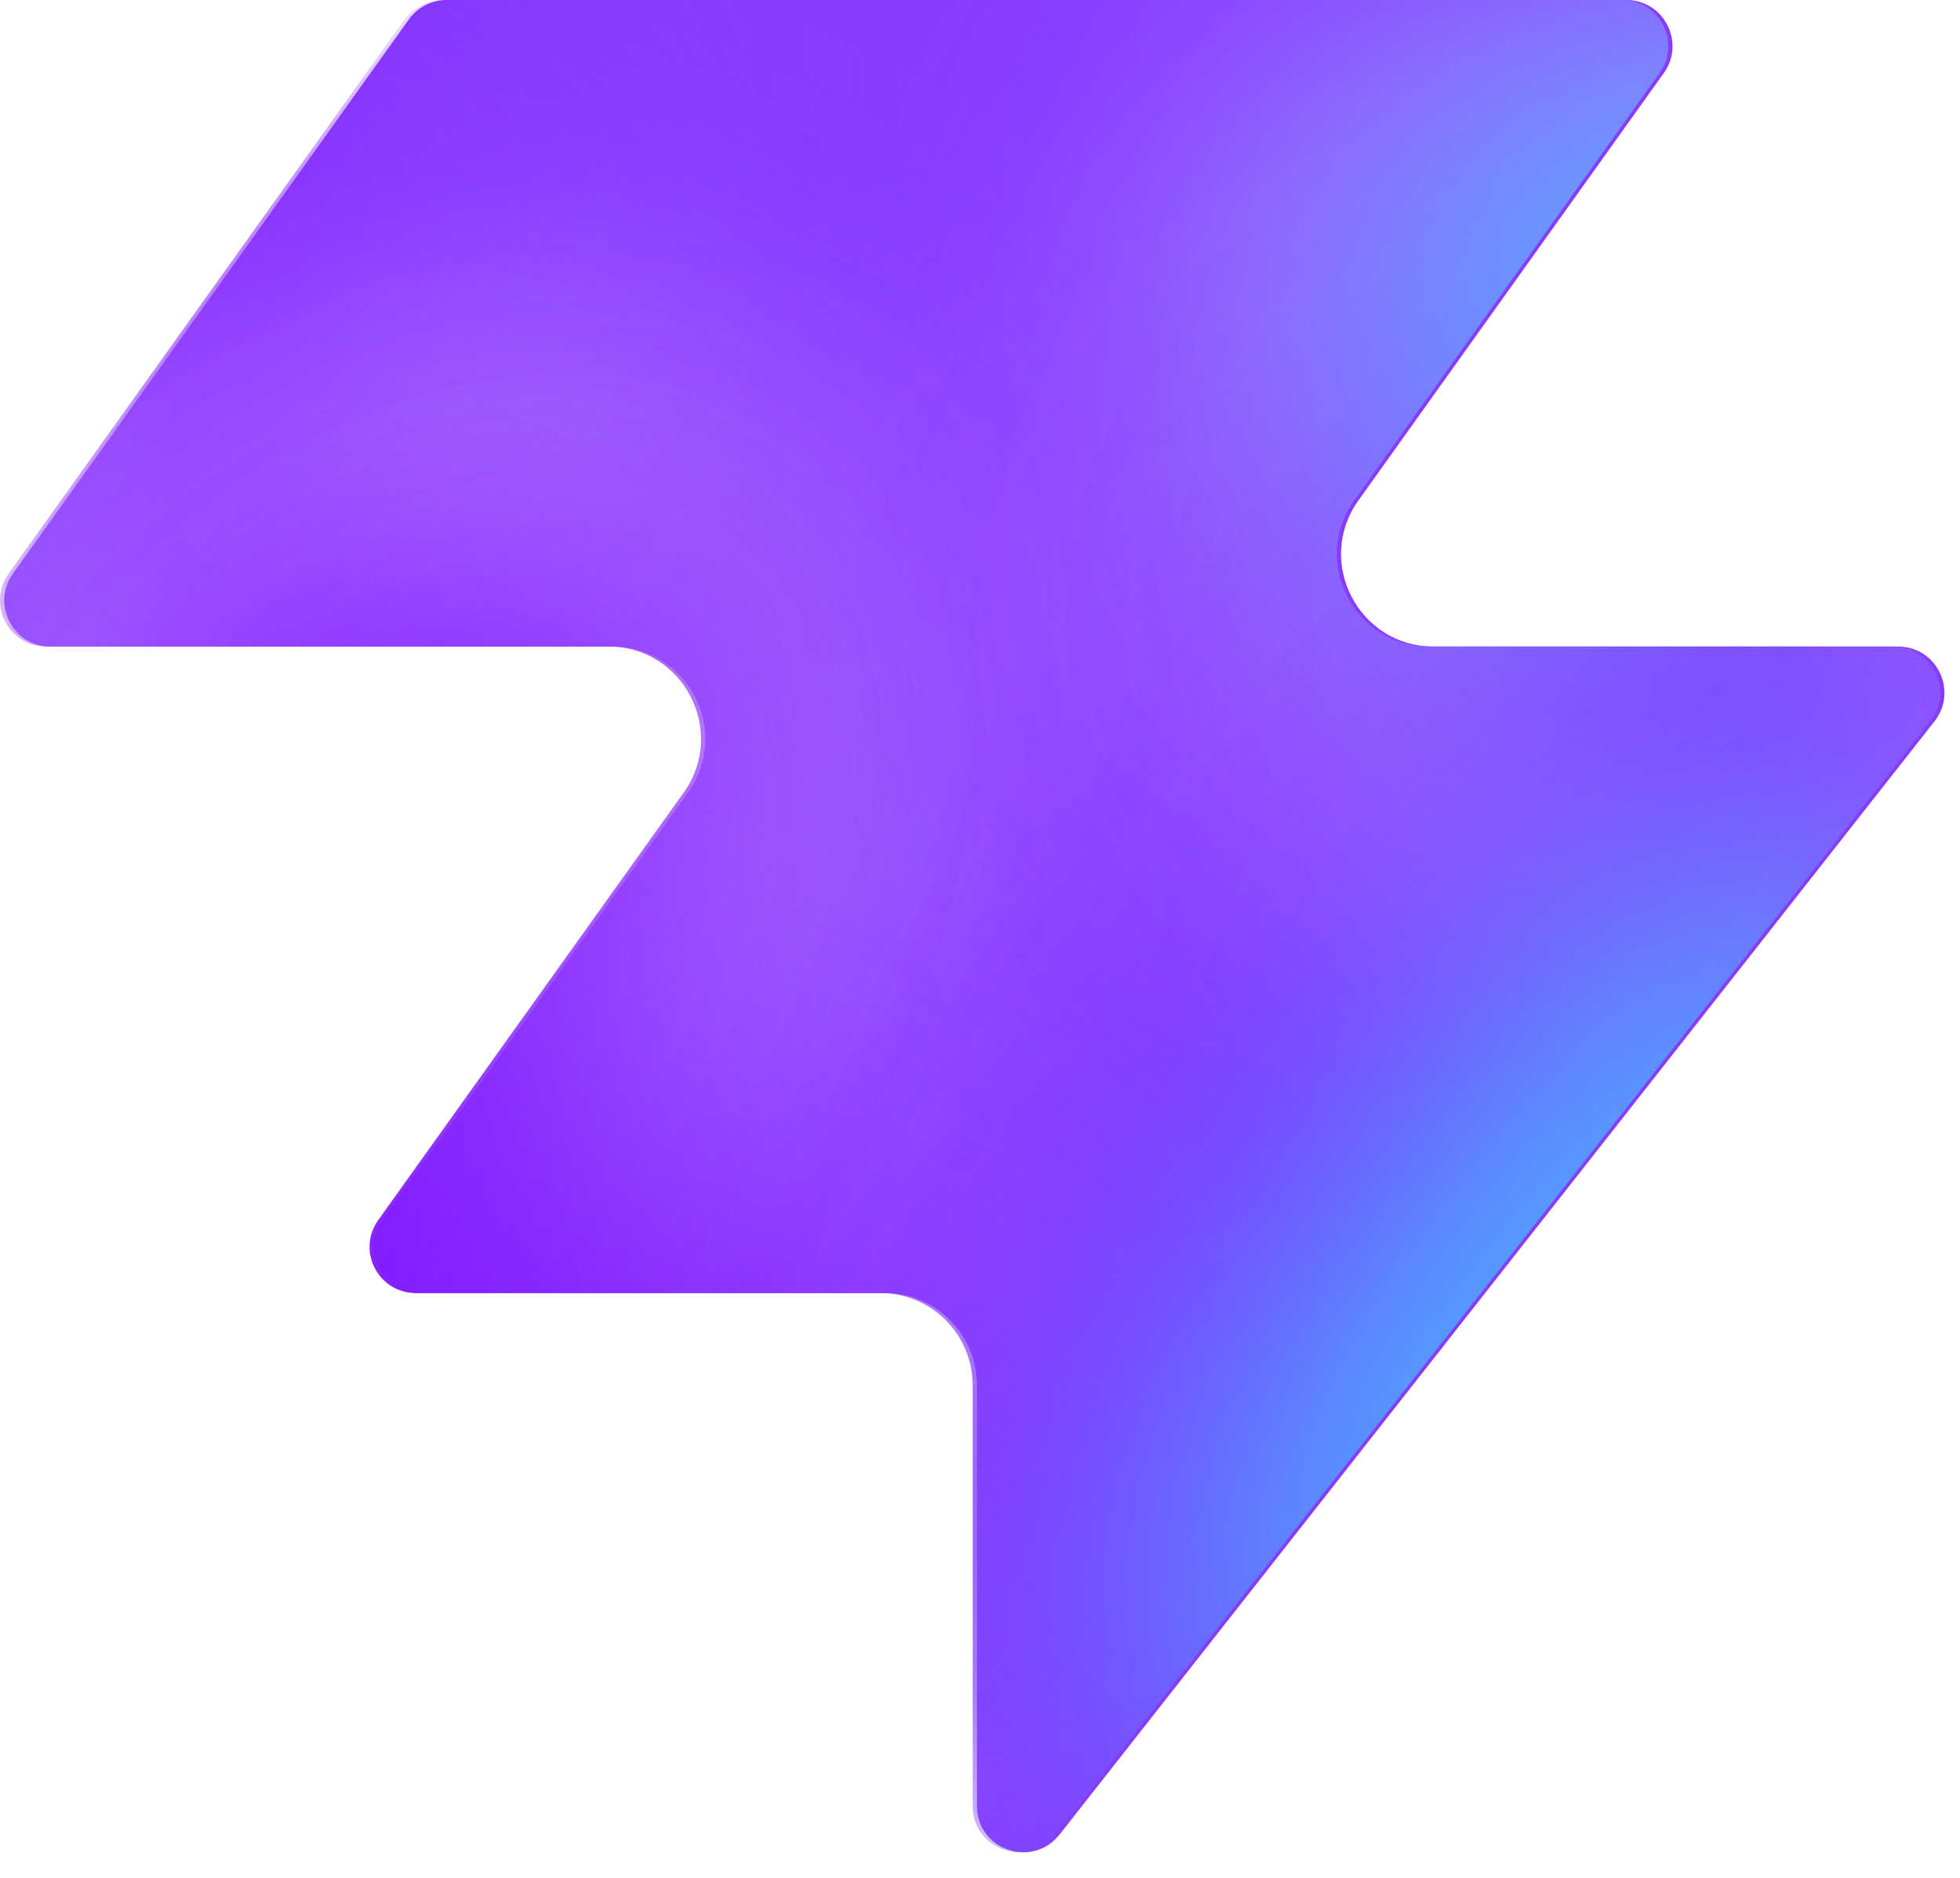
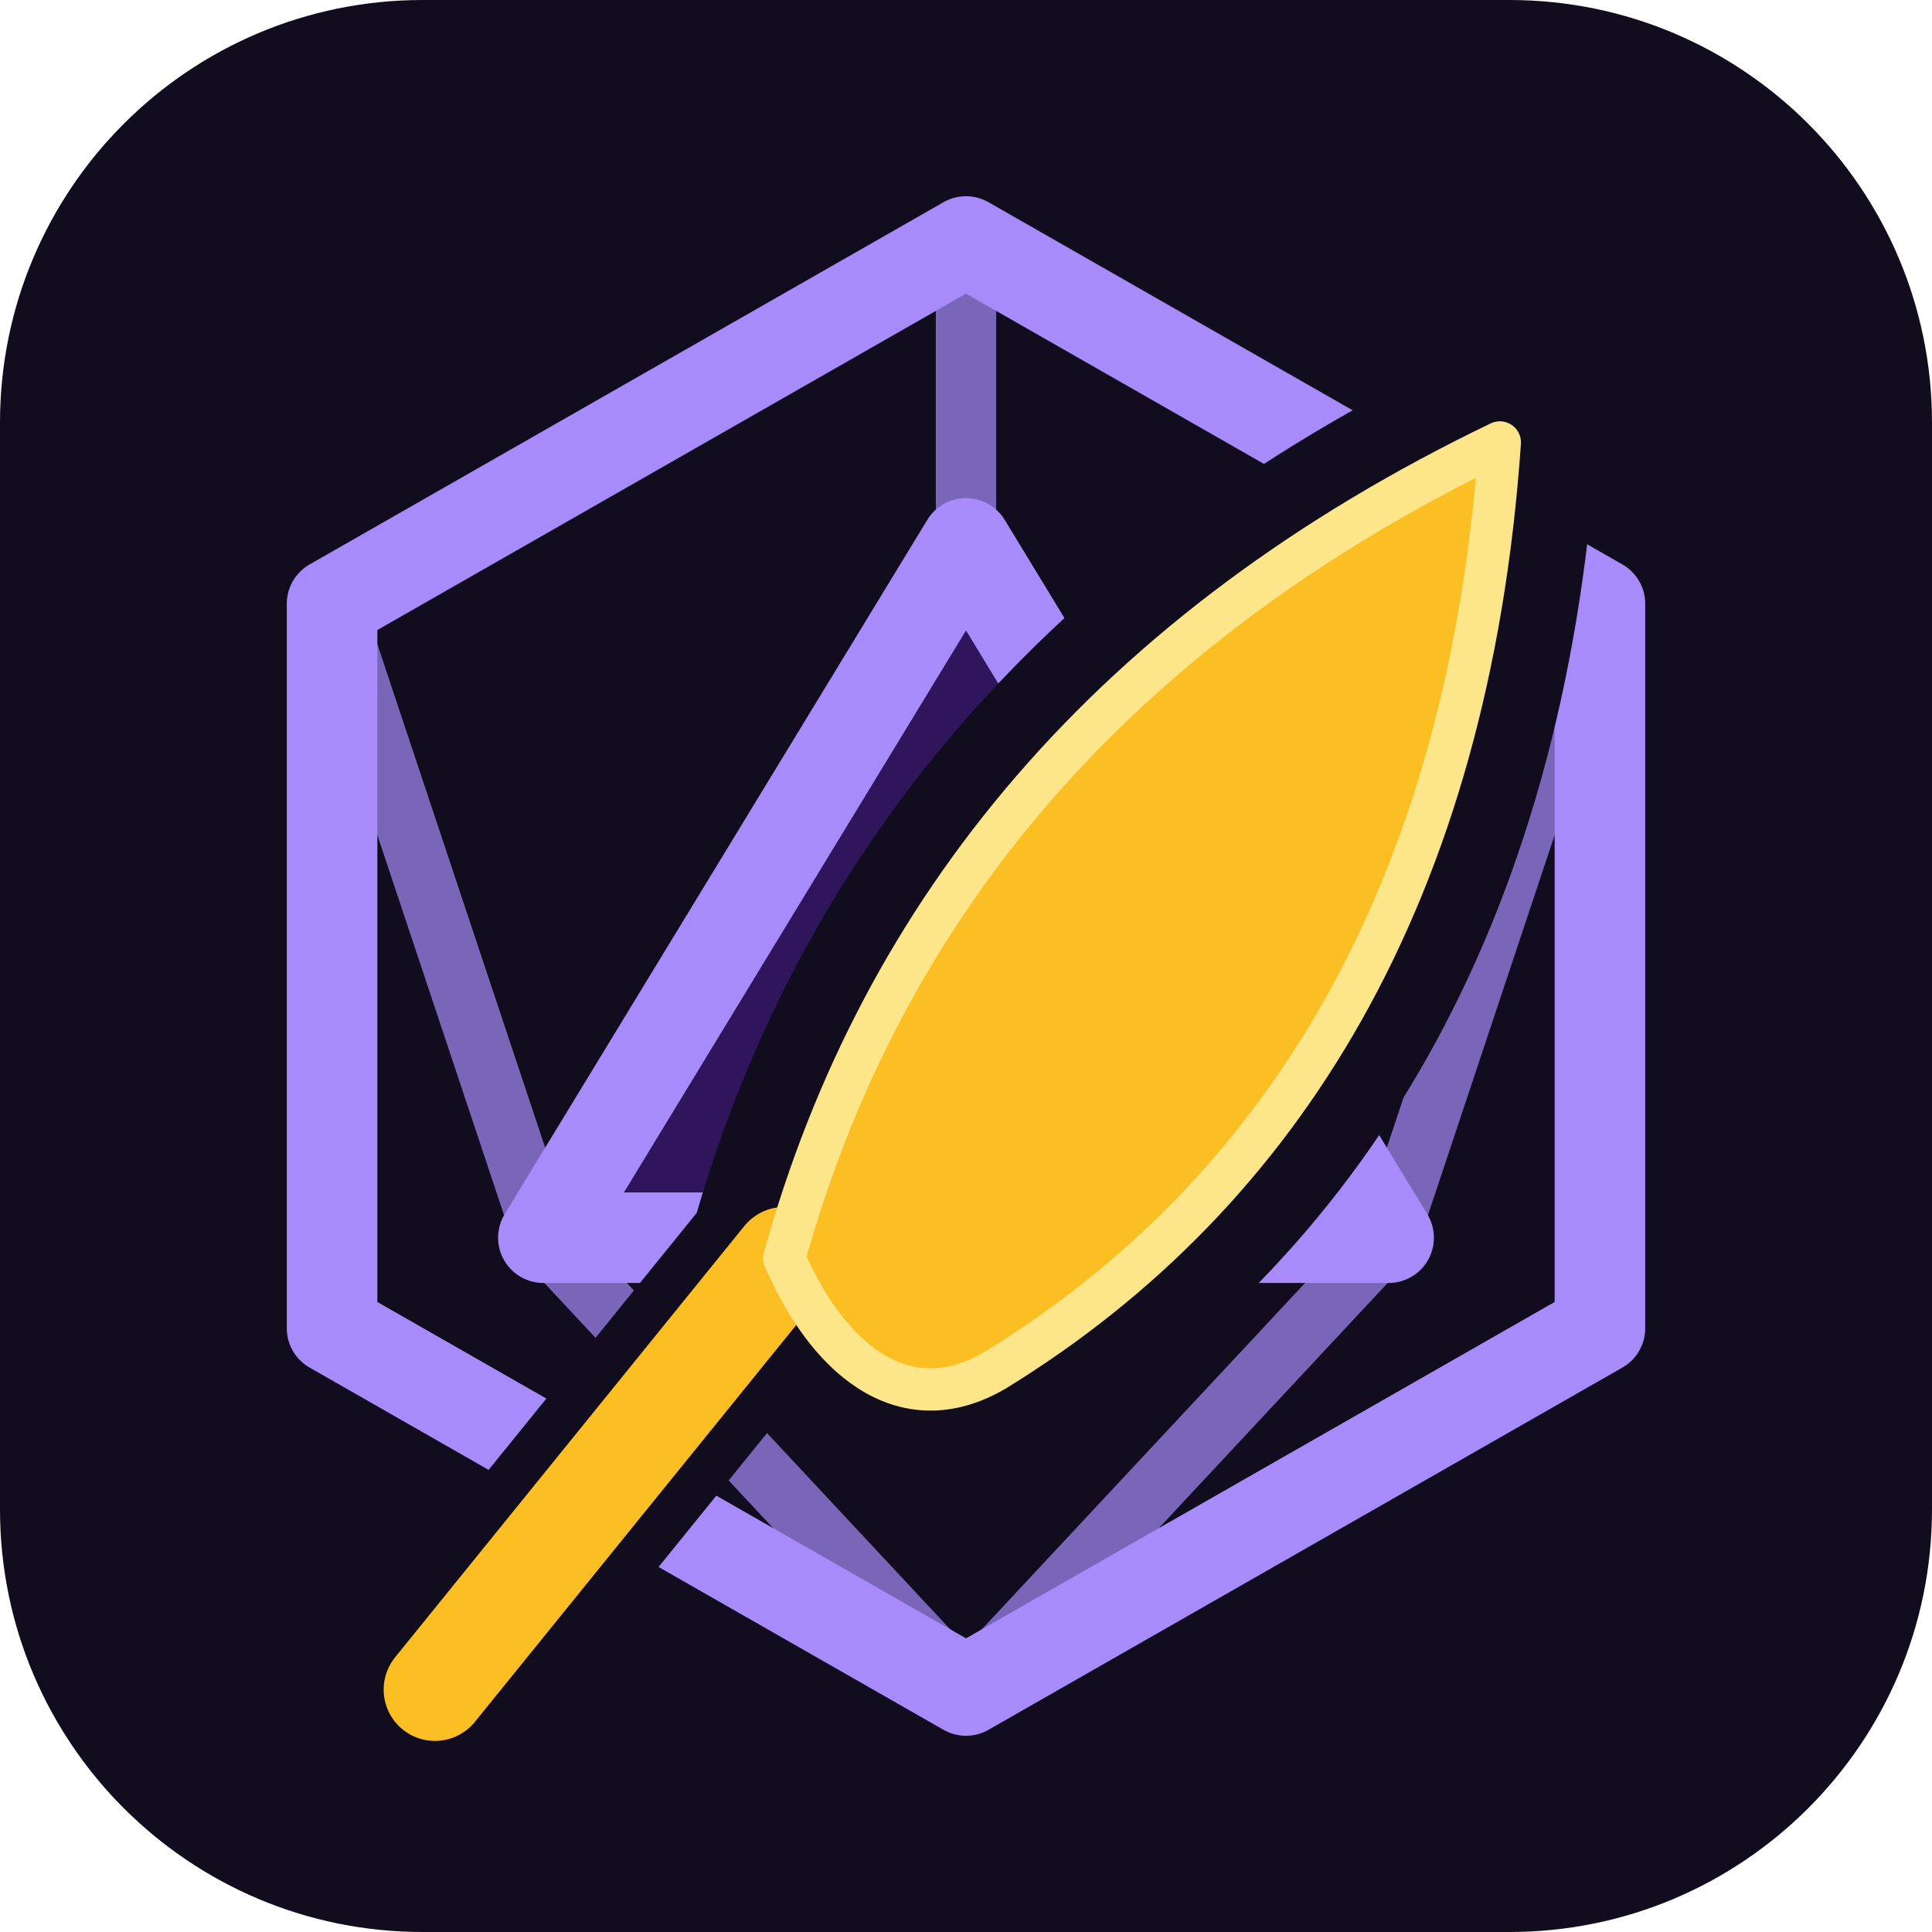
- <svg xmlns="http://www.w3.org/2000/svg" width="48" height="46" fill="none" viewBox="0 0 48 46">
-   <path fill="#863bff" d="M25.946 44.938c-.664.845-2.021.375-2.021-.698V33.937a2.26 2.26 0 0 0-2.262-2.262H10.287c-.92 0-1.456-1.04-.92-1.788l7.48-10.471c1.07-1.497 0-3.578-1.842-3.578H1.237c-.92 0-1.456-1.04-.92-1.788L10.013.474c.214-.297.556-.474.92-.474h28.894c.92 0 1.456 1.04.92 1.788l-7.48 10.471c-1.07 1.498 0 3.579 1.842 3.579h11.377c.943 0 1.473 1.088.89 1.83L25.947 44.94z" style="fill:#863bff;fill:color(display-p3 .525 .23 1);fill-opacity:1" />
-   <mask id="a" width="48" height="46" x="0" y="0" maskUnits="userSpaceOnUse" style="mask-type:alpha">
-     <path fill="#000" d="M25.842 44.938c-.664.844-2.021.375-2.021-.698V33.937a2.26 2.26 0 0 0-2.262-2.262H10.183c-.92 0-1.456-1.04-.92-1.788l7.48-10.471c1.07-1.498 0-3.579-1.842-3.579H1.133c-.92 0-1.456-1.04-.92-1.787L9.91.473c.214-.297.556-.474.92-.474h28.894c.92 0 1.456 1.04.92 1.788l-7.48 10.471c-1.07 1.498 0 3.578 1.842 3.578h11.377c.943 0 1.473 1.088.89 1.832L25.843 44.94z" style="fill:#000;fill-opacity:1" />
-   </mask>
-   <g mask="url(#a)">
-     <g filter="url(#b)">
-       <ellipse cx="5.508" cy="14.704" fill="#ede6ff" rx="5.508" ry="14.704" style="fill:#ede6ff;fill:color(display-p3 .927 .903 1);fill-opacity:1" transform="matrix(.00324 1 1 -.00324 -4.47 31.516)" />
-     </g>
-     <g filter="url(#c)">
-       <ellipse cx="10.399" cy="29.851" fill="#ede6ff" rx="10.399" ry="29.851" style="fill:#ede6ff;fill:color(display-p3 .927 .903 1);fill-opacity:1" transform="matrix(.00324 1 1 -.00324 -39.328 7.883)" />
-     </g>
-     <g filter="url(#d)">
-       <ellipse cx="5.508" cy="30.487" fill="#7e14ff" rx="5.508" ry="30.487" style="fill:#7e14ff;fill:color(display-p3 .492 .077 1);fill-opacity:1" transform="rotate(89.814 -25.913 -14.639)scale(1 -1)" />
-     </g>
-     <g filter="url(#e)">
-       <ellipse cx="5.508" cy="30.599" fill="#7e14ff" rx="5.508" ry="30.599" style="fill:#7e14ff;fill:color(display-p3 .492 .077 1);fill-opacity:1" transform="rotate(89.814 -32.644 -3.334)scale(1 -1)" />
-     </g>
-     <g filter="url(#f)">
-       <ellipse cx="5.508" cy="30.599" fill="#7e14ff" rx="5.508" ry="30.599" style="fill:#7e14ff;fill:color(display-p3 .492 .077 1);fill-opacity:1" transform="matrix(.00324 1 1 -.00324 -34.34 30.47)" />
-     </g>
-     <g filter="url(#g)">
-       <ellipse cx="14.072" cy="22.078" fill="#ede6ff" rx="14.072" ry="22.078" style="fill:#ede6ff;fill:color(display-p3 .927 .903 1);fill-opacity:1" transform="rotate(93.35 24.506 48.493)scale(-1 1)" />
-     </g>
-     <g filter="url(#h)">
-       <ellipse cx="3.47" cy="21.501" fill="#7e14ff" rx="3.47" ry="21.501" style="fill:#7e14ff;fill:color(display-p3 .492 .077 1);fill-opacity:1" transform="rotate(89.009 28.708 47.59)scale(-1 1)" />
-     </g>
-     <g filter="url(#i)">
-       <ellipse cx="3.47" cy="21.501" fill="#7e14ff" rx="3.47" ry="21.501" style="fill:#7e14ff;fill:color(display-p3 .492 .077 1);fill-opacity:1" transform="rotate(89.009 28.708 47.59)scale(-1 1)" />
-     </g>
-     <g filter="url(#j)">
-       <ellipse cx=".387" cy="8.972" fill="#7e14ff" rx="4.407" ry="29.108" style="fill:#7e14ff;fill:color(display-p3 .492 .077 1);fill-opacity:1" transform="rotate(39.51 .387 8.972)" />
-     </g>
-     <g filter="url(#k)">
-       <ellipse cx="47.523" cy="-6.092" fill="#7e14ff" rx="4.407" ry="29.108" style="fill:#7e14ff;fill:color(display-p3 .492 .077 1);fill-opacity:1" transform="rotate(37.892 47.523 -6.092)" />
-     </g>
-     <g filter="url(#l)">
-       <ellipse cx="41.412" cy="6.333" fill="#47bfff" rx="5.971" ry="9.665" style="fill:#47bfff;fill:color(display-p3 .28 .748 1);fill-opacity:1" transform="rotate(37.892 41.412 6.333)" />
-     </g>
-     <g filter="url(#m)">
-       <ellipse cx="-1.879" cy="38.332" fill="#7e14ff" rx="4.407" ry="29.108" style="fill:#7e14ff;fill:color(display-p3 .492 .077 1);fill-opacity:1" transform="rotate(37.892 -1.88 38.332)" />
-     </g>
-     <g filter="url(#n)">
-       <ellipse cx="-1.879" cy="38.332" fill="#7e14ff" rx="4.407" ry="29.108" style="fill:#7e14ff;fill:color(display-p3 .492 .077 1);fill-opacity:1" transform="rotate(37.892 -1.88 38.332)" />
-     </g>
-     <g filter="url(#o)">
-       <ellipse cx="35.651" cy="29.907" fill="#7e14ff" rx="4.407" ry="29.108" style="fill:#7e14ff;fill:color(display-p3 .492 .077 1);fill-opacity:1" transform="rotate(37.892 35.651 29.907)" />
-     </g>
-     <g filter="url(#p)">
-       <ellipse cx="38.418" cy="32.4" fill="#47bfff" rx="5.971" ry="15.297" style="fill:#47bfff;fill:color(display-p3 .28 .748 1);fill-opacity:1" transform="rotate(37.892 38.418 32.4)" />
-     </g>
+ <svg xmlns="http://www.w3.org/2000/svg" viewBox="0 0 32 32" width="32" height="32">
+   <rect width="32" height="32" rx="7" fill="#120D1E" />
+   <g fill="none" stroke="#A78BFA" stroke-width="1.5" stroke-linejoin="round" stroke-linecap="round">
+     <polygon points="16,4 26.5,10 26.5,22 16,28 5.5,22 5.5,10" />
+     <polygon points="16,9 23,20.5 9,20.5" fill="#5B21B6" fill-opacity=".4" />
+     <path d="M16 4v5M26.5 10 23 20.5M5.5 10 9 20.5M16 28 9 20.5M16 28 23 20.5" stroke-width="1" opacity=".7" />
  </g>
-   <defs>
-     <filter id="b" width="60.045" height="41.654" x="-19.77" y="16.149" color-interpolation-filters="sRGB" filterUnits="userSpaceOnUse">
-       <feFlood flood-opacity="0" result="BackgroundImageFix" />
-       <feBlend in="SourceGraphic" in2="BackgroundImageFix" result="shape" />
-       <feGaussianBlur result="effect1_foregroundBlur_2002_17158" stdDeviation="7.659" />
-     </filter>
-     <filter id="c" width="90.34" height="51.437" x="-54.613" y="-7.533" color-interpolation-filters="sRGB" filterUnits="userSpaceOnUse">
-       <feFlood flood-opacity="0" result="BackgroundImageFix" />
-       <feBlend in="SourceGraphic" in2="BackgroundImageFix" result="shape" />
-       <feGaussianBlur result="effect1_foregroundBlur_2002_17158" stdDeviation="7.659" />
-     </filter>
-     <filter id="d" width="79.355" height="29.4" x="-49.64" y="2.03" color-interpolation-filters="sRGB" filterUnits="userSpaceOnUse">
-       <feFlood flood-opacity="0" result="BackgroundImageFix" />
-       <feBlend in="SourceGraphic" in2="BackgroundImageFix" result="shape" />
-       <feGaussianBlur result="effect1_foregroundBlur_2002_17158" stdDeviation="4.596" />
-     </filter>
-     <filter id="e" width="79.579" height="29.4" x="-45.045" y="20.029" color-interpolation-filters="sRGB" filterUnits="userSpaceOnUse">
-       <feFlood flood-opacity="0" result="BackgroundImageFix" />
-       <feBlend in="SourceGraphic" in2="BackgroundImageFix" result="shape" />
-       <feGaussianBlur result="effect1_foregroundBlur_2002_17158" stdDeviation="4.596" />
-     </filter>
-     <filter id="f" width="79.579" height="29.4" x="-43.513" y="21.178" color-interpolation-filters="sRGB" filterUnits="userSpaceOnUse">
-       <feFlood flood-opacity="0" result="BackgroundImageFix" />
-       <feBlend in="SourceGraphic" in2="BackgroundImageFix" result="shape" />
-       <feGaussianBlur result="effect1_foregroundBlur_2002_17158" stdDeviation="4.596" />
-     </filter>
-     <filter id="g" width="74.749" height="58.852" x="15.756" y="-17.901" color-interpolation-filters="sRGB" filterUnits="userSpaceOnUse">
-       <feFlood flood-opacity="0" result="BackgroundImageFix" />
-       <feBlend in="SourceGraphic" in2="BackgroundImageFix" result="shape" />
-       <feGaussianBlur result="effect1_foregroundBlur_2002_17158" stdDeviation="7.659" />
-     </filter>
-     <filter id="h" width="61.377" height="25.362" x="23.548" y="2.284" color-interpolation-filters="sRGB" filterUnits="userSpaceOnUse">
-       <feFlood flood-opacity="0" result="BackgroundImageFix" />
-       <feBlend in="SourceGraphic" in2="BackgroundImageFix" result="shape" />
-       <feGaussianBlur result="effect1_foregroundBlur_2002_17158" stdDeviation="4.596" />
-     </filter>
-     <filter id="i" width="61.377" height="25.362" x="23.548" y="2.284" color-interpolation-filters="sRGB" filterUnits="userSpaceOnUse">
-       <feFlood flood-opacity="0" result="BackgroundImageFix" />
-       <feBlend in="SourceGraphic" in2="BackgroundImageFix" result="shape" />
-       <feGaussianBlur result="effect1_foregroundBlur_2002_17158" stdDeviation="4.596" />
-     </filter>
-     <filter id="j" width="56.045" height="63.649" x="-27.636" y="-22.853" color-interpolation-filters="sRGB" filterUnits="userSpaceOnUse">
-       <feFlood flood-opacity="0" result="BackgroundImageFix" />
-       <feBlend in="SourceGraphic" in2="BackgroundImageFix" result="shape" />
-       <feGaussianBlur result="effect1_foregroundBlur_2002_17158" stdDeviation="4.596" />
-     </filter>
-     <filter id="k" width="54.814" height="64.646" x="20.116" y="-38.415" color-interpolation-filters="sRGB" filterUnits="userSpaceOnUse">
-       <feFlood flood-opacity="0" result="BackgroundImageFix" />
-       <feBlend in="SourceGraphic" in2="BackgroundImageFix" result="shape" />
-       <feGaussianBlur result="effect1_foregroundBlur_2002_17158" stdDeviation="4.596" />
-     </filter>
-     <filter id="l" width="33.541" height="35.313" x="24.641" y="-11.323" color-interpolation-filters="sRGB" filterUnits="userSpaceOnUse">
-       <feFlood flood-opacity="0" result="BackgroundImageFix" />
-       <feBlend in="SourceGraphic" in2="BackgroundImageFix" result="shape" />
-       <feGaussianBlur result="effect1_foregroundBlur_2002_17158" stdDeviation="4.596" />
-     </filter>
-     <filter id="m" width="54.814" height="64.646" x="-29.286" y="6.009" color-interpolation-filters="sRGB" filterUnits="userSpaceOnUse">
-       <feFlood flood-opacity="0" result="BackgroundImageFix" />
-       <feBlend in="SourceGraphic" in2="BackgroundImageFix" result="shape" />
-       <feGaussianBlur result="effect1_foregroundBlur_2002_17158" stdDeviation="4.596" />
-     </filter>
-     <filter id="n" width="54.814" height="64.646" x="-29.286" y="6.009" color-interpolation-filters="sRGB" filterUnits="userSpaceOnUse">
-       <feFlood flood-opacity="0" result="BackgroundImageFix" />
-       <feBlend in="SourceGraphic" in2="BackgroundImageFix" result="shape" />
-       <feGaussianBlur result="effect1_foregroundBlur_2002_17158" stdDeviation="4.596" />
-     </filter>
-     <filter id="o" width="54.814" height="64.646" x="8.244" y="-2.416" color-interpolation-filters="sRGB" filterUnits="userSpaceOnUse">
-       <feFlood flood-opacity="0" result="BackgroundImageFix" />
-       <feBlend in="SourceGraphic" in2="BackgroundImageFix" result="shape" />
-       <feGaussianBlur result="effect1_foregroundBlur_2002_17158" stdDeviation="4.596" />
-     </filter>
-     <filter id="p" width="39.409" height="43.623" x="18.713" y="10.588" color-interpolation-filters="sRGB" filterUnits="userSpaceOnUse">
-       <feFlood flood-opacity="0" result="BackgroundImageFix" />
-       <feBlend in="SourceGraphic" in2="BackgroundImageFix" result="shape" />
-       <feGaussianBlur result="effect1_foregroundBlur_2002_17158" stdDeviation="4.596" />
-     </filter>
-   </defs>
+   <g transform="rotate(-6 16 16)">
+     <path d="M6 27 12.5 20.5m0 0c2.2-5.6 6.5-9.8 13.2-12.2-1.3 7.4-4.9 12-9.9 14.4-1.5.7-2.7-.3-3.3-2.2z" fill="none" stroke="#120D1E" stroke-width="3.2" stroke-linecap="round" stroke-linejoin="round" />
+     <path d="M6 27 12.5 20.5" stroke="#FBBF24" stroke-width="1.7" stroke-linecap="round" />
+     <path d="M12.5 20.5c2.2-5.6 6.5-9.8 13.2-12.2-1.3 7.4-4.9 12-9.9 14.4-1.5.7-2.7-.3-3.3-2.2z" fill="#FBBF24" stroke="#FDE68A" stroke-width=".7" stroke-linejoin="round" />
+   </g>
</svg>
